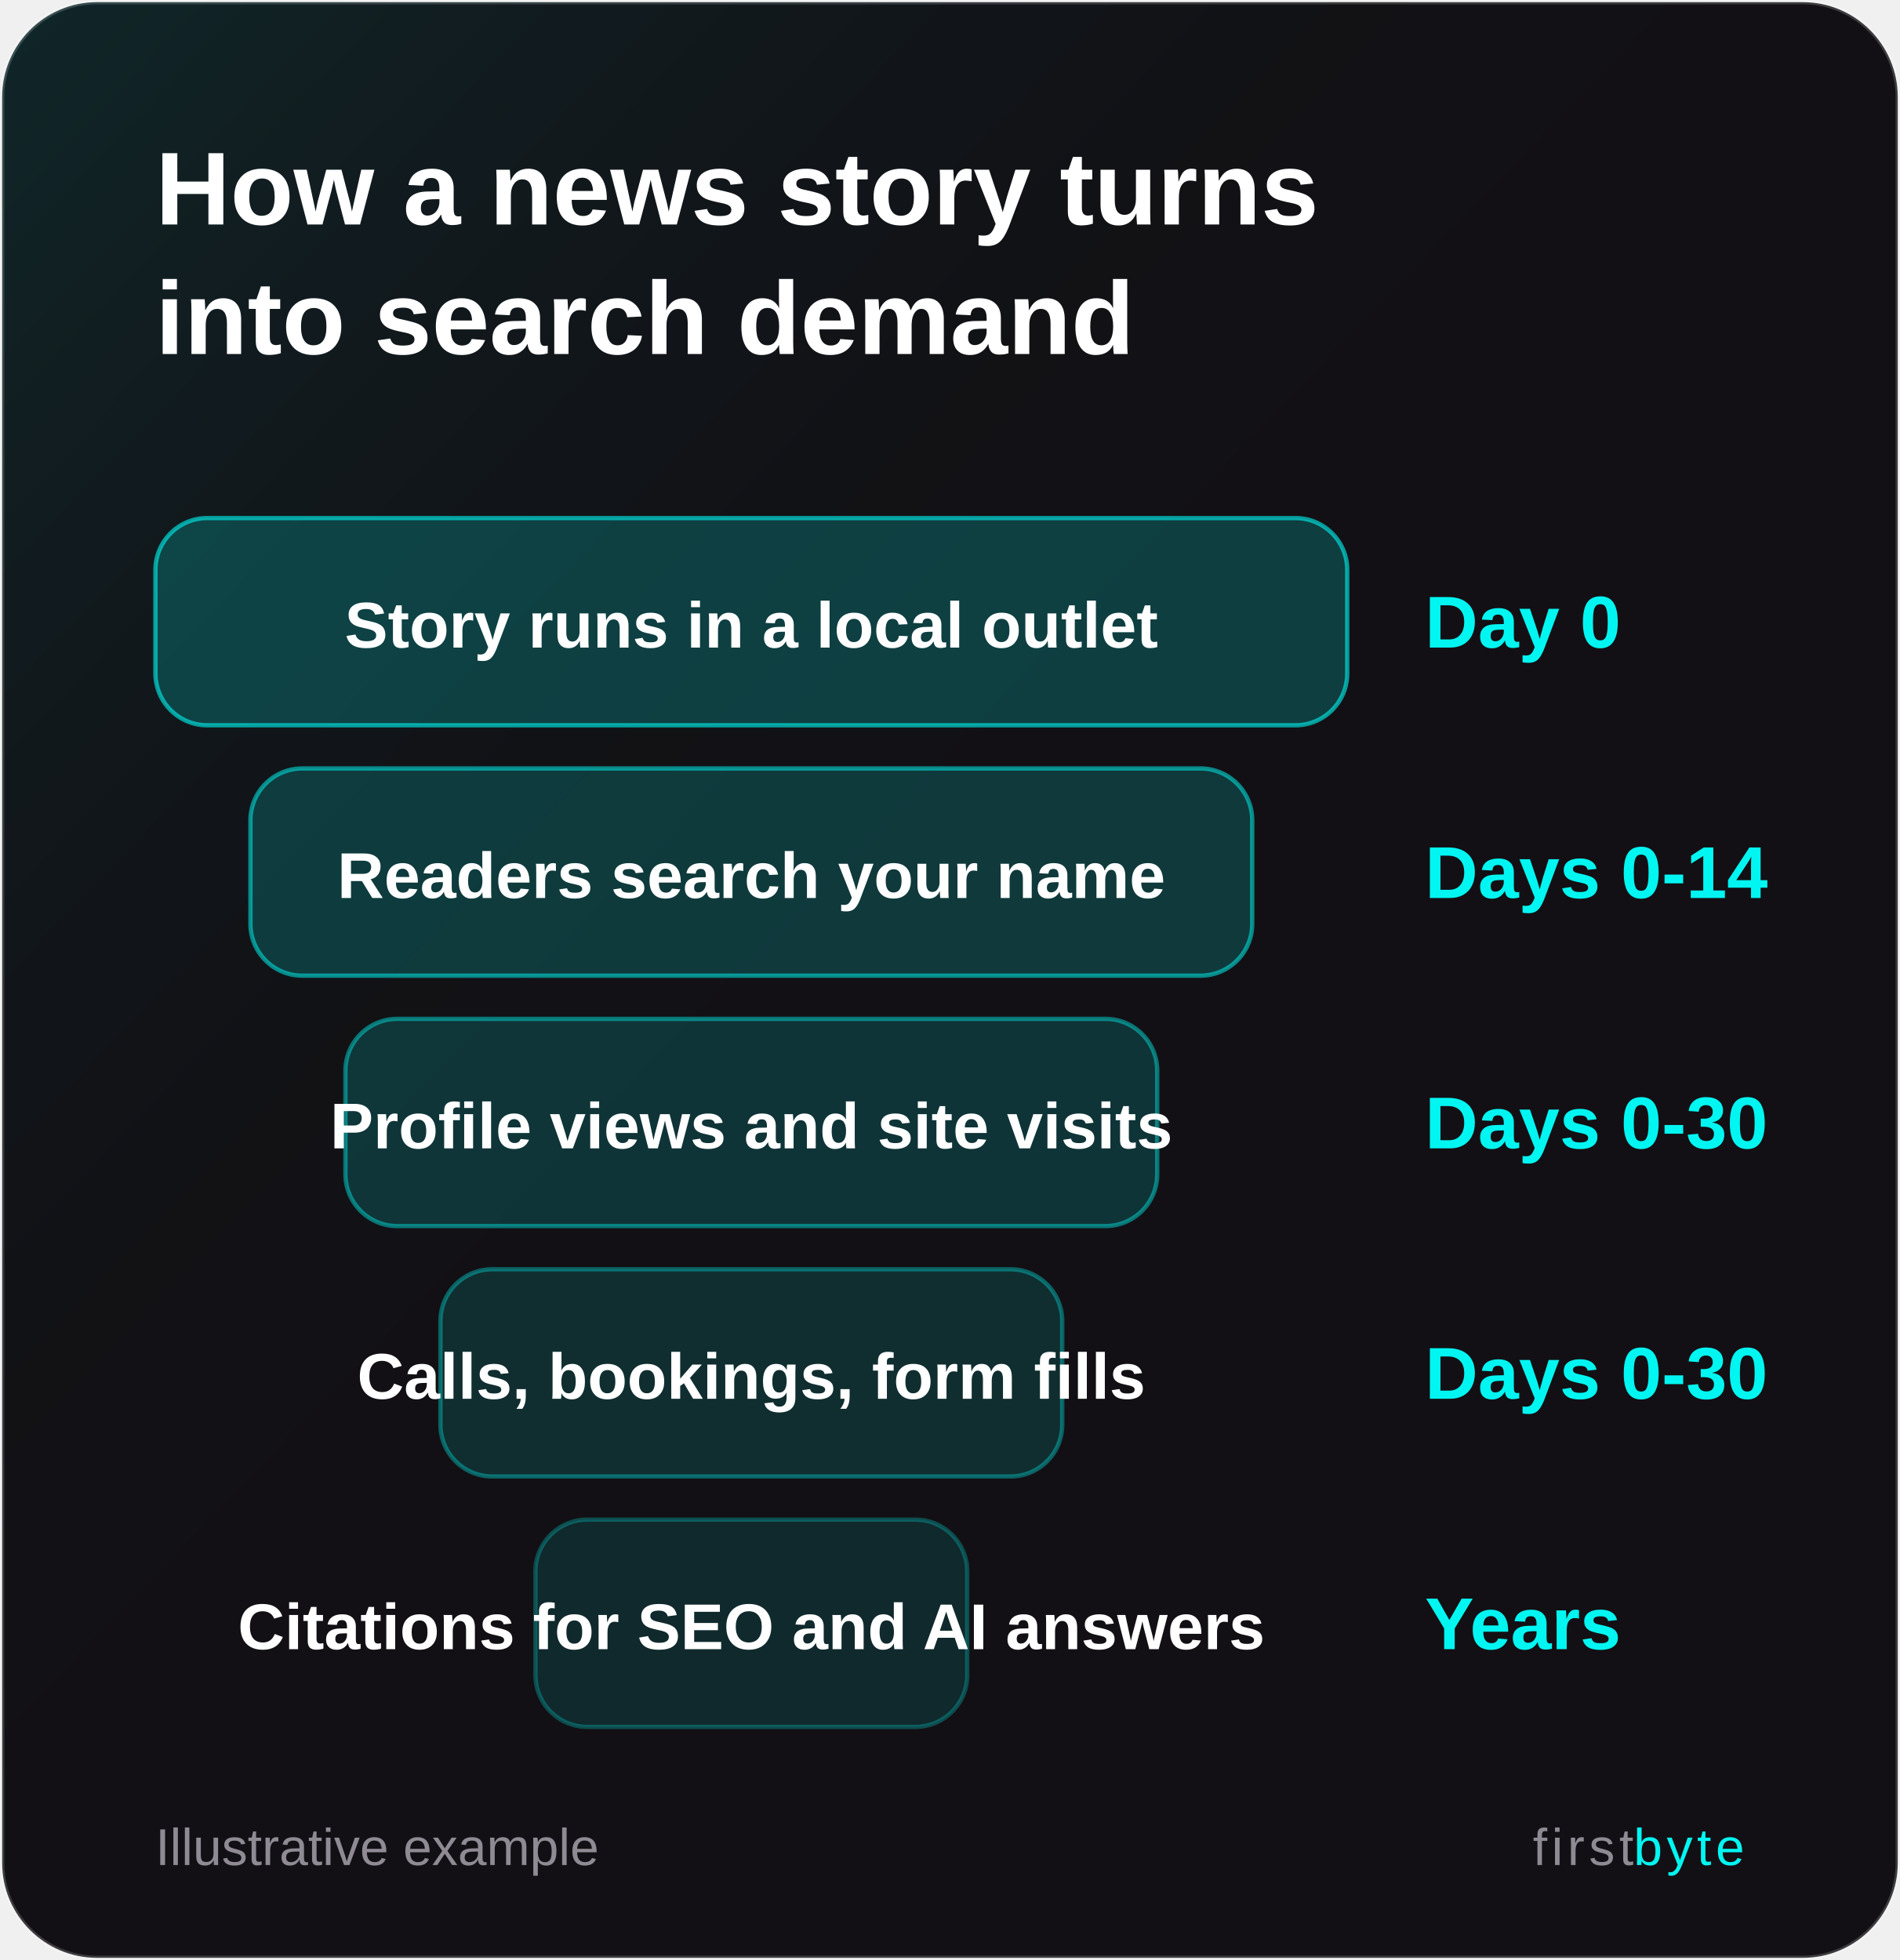
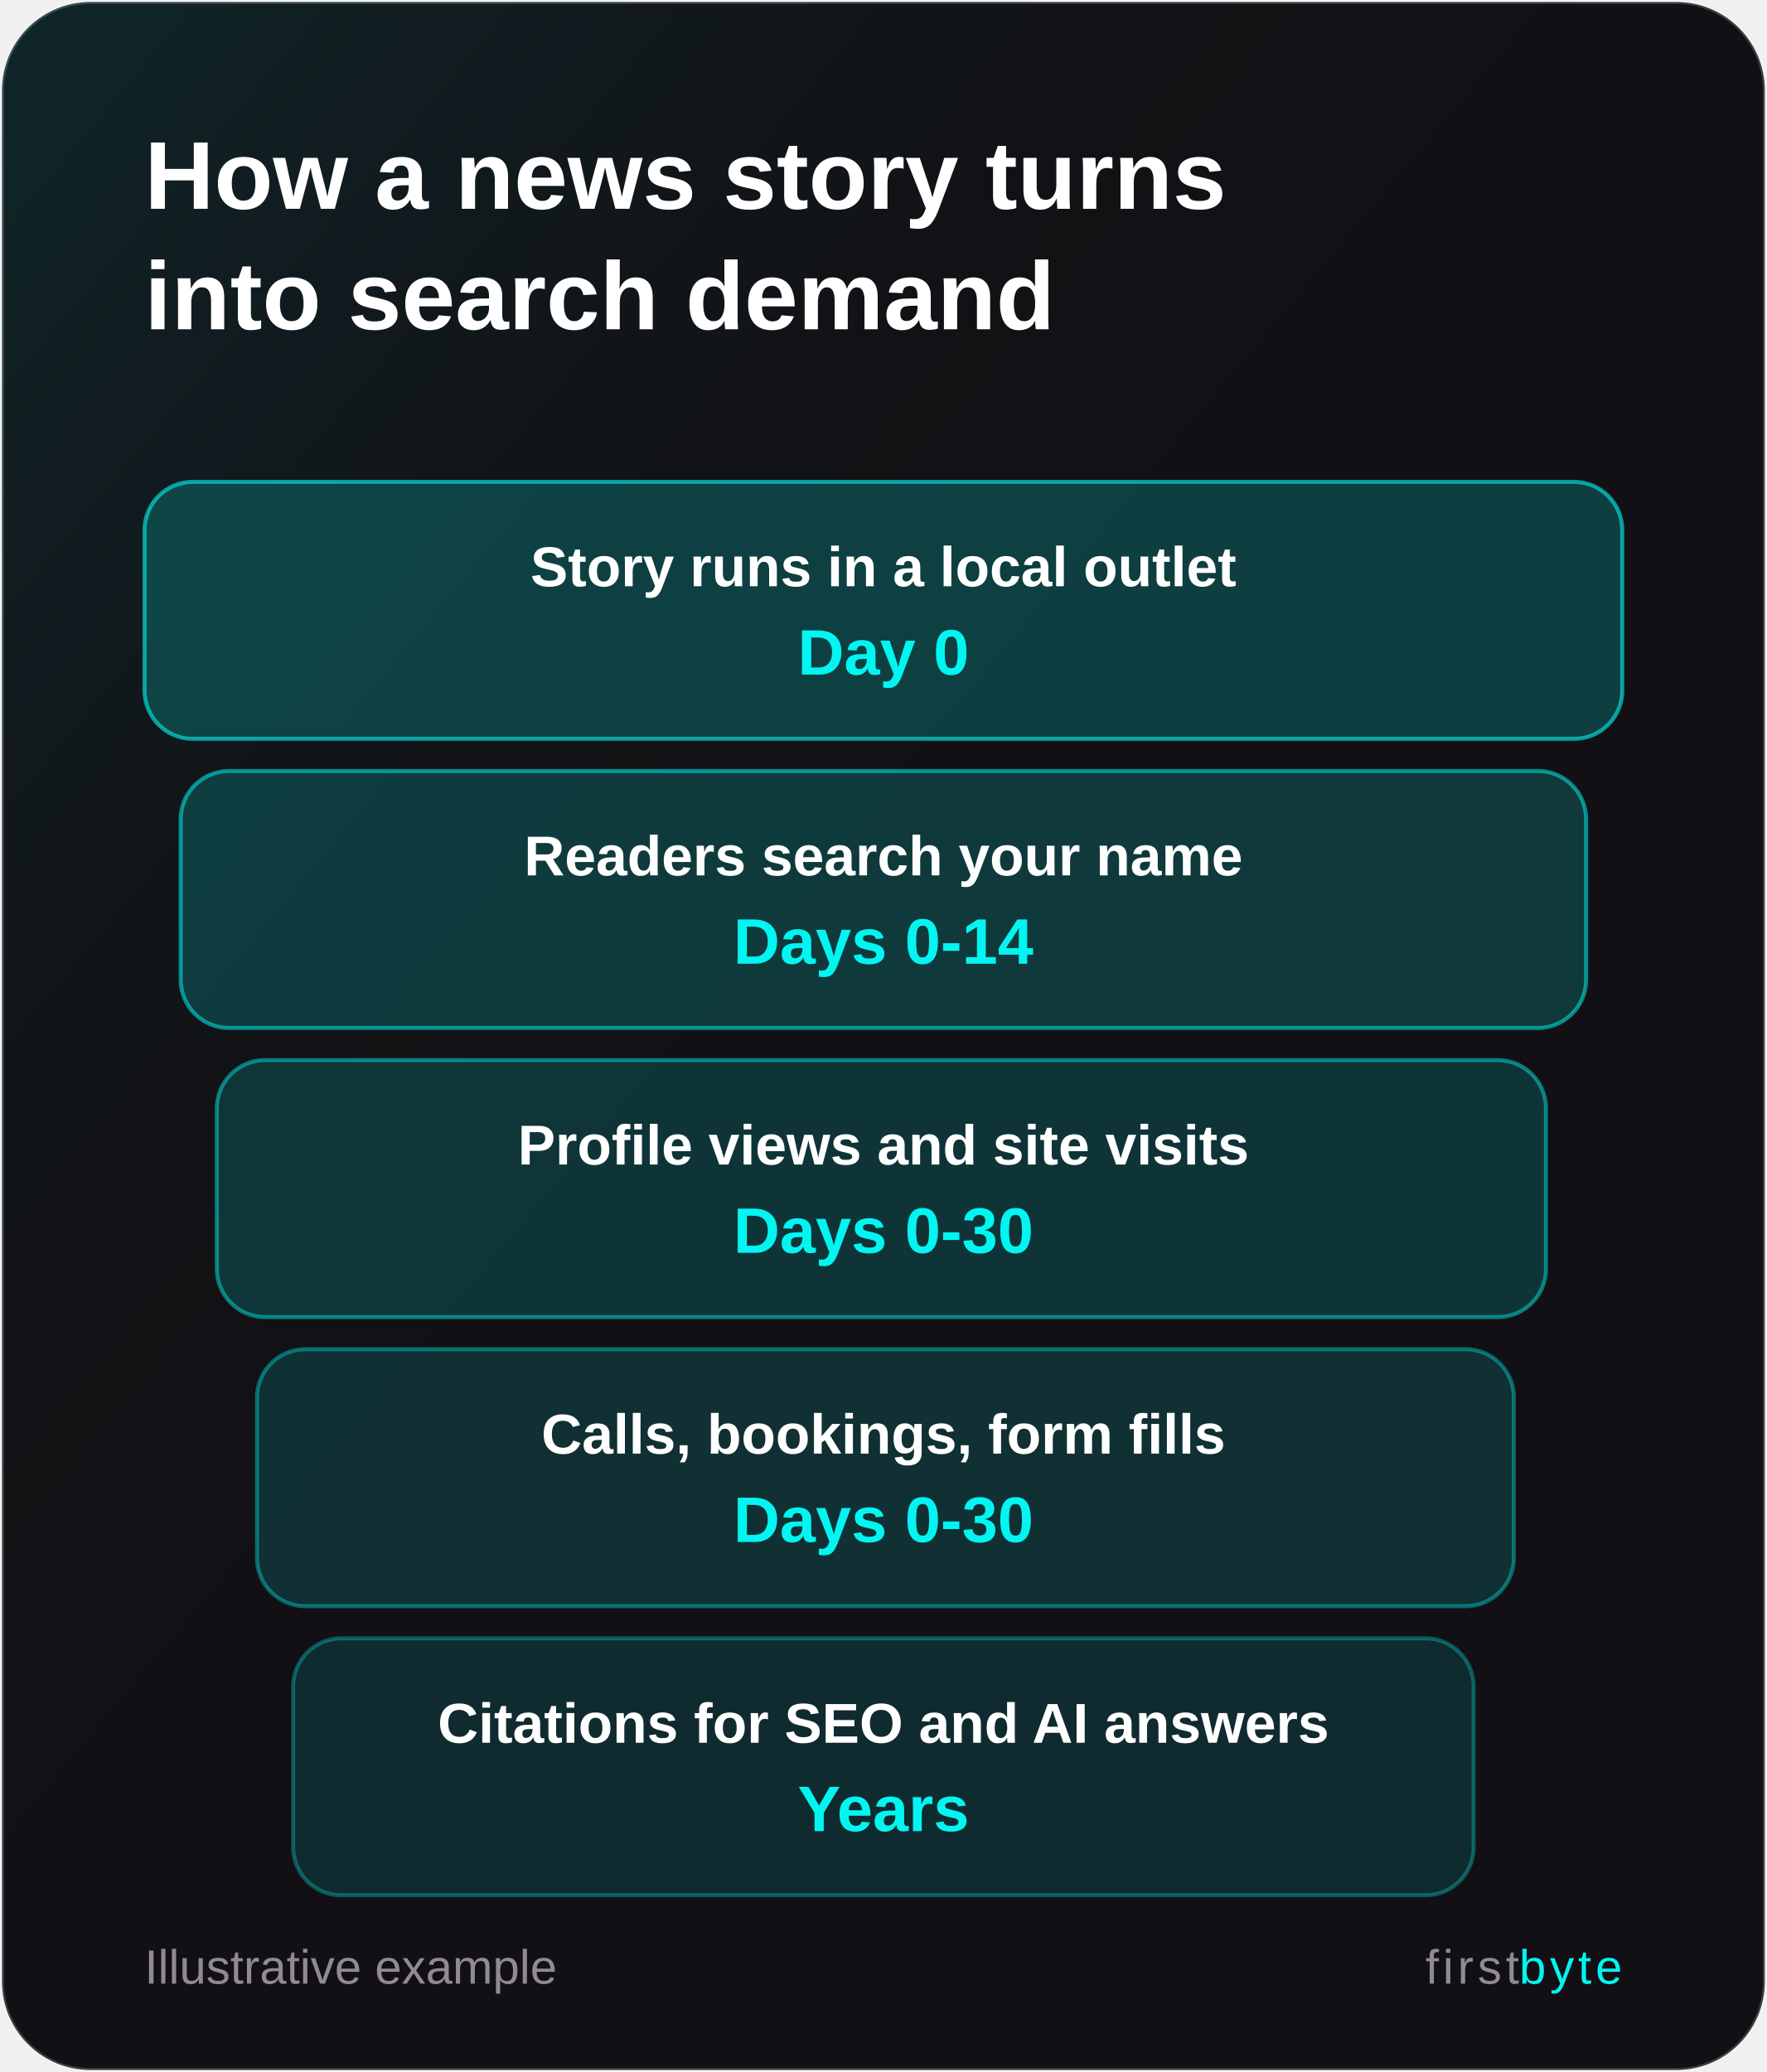
- <svg xmlns="http://www.w3.org/2000/svg" viewBox="0 0 440 454" width="440" height="454" role="img" aria-labelledby="t342231">
+ <svg xmlns="http://www.w3.org/2000/svg" viewBox="0 0 440 516" width="440" height="516" role="img" aria-labelledby="t983821">
  <defs>
-     <linearGradient id="g342231" x1="0" y1="0" x2="1" y2="1">
+     <linearGradient id="g983821" x1="0" y1="0" x2="1" y2="1">
      <stop offset="0" stop-color="#01f6f2" stop-opacity=".10" />
      <stop offset=".5" stop-color="#121014" stop-opacity="0" />
    </linearGradient>
-     <linearGradient id="bar342231" x1="0" y1="0" x2="1" y2="0">
+     <linearGradient id="bar983821" x1="0" y1="0" x2="1" y2="0">
      <stop offset="0" stop-color="#01f6f2" />
      <stop offset="1" stop-color="#3ad7ff" />
    </linearGradient>
  </defs>
-   <rect x=".5" y=".5" width="439" height="453" rx="22" fill="#121014" stroke="rgba(255,255,255,.18)" />
-   <rect x=".5" y=".5" width="439" height="453" rx="22" fill="url(#g342231)" />
+   <rect x=".5" y=".5" width="439" height="515" rx="22" fill="#121014" stroke="rgba(255,255,255,.18)" />
+   <rect x=".5" y=".5" width="439" height="515" rx="22" fill="url(#g983821)" />
  <text x="36" y="52" fill="#ffffff" font-family="'Funnel Display', Figtree, 'Helvetica Neue', Arial, sans-serif" font-size="24" font-weight="600">
    <tspan x="36" dy="0">How a news story turns</tspan>
    <tspan x="36" dy="30">into search demand</tspan>
  </text>
-   <rect x="36" y="120" width="276" height="48" rx="12" fill="#01f6f2" fill-opacity="0.20" stroke="#01f6f2" stroke-opacity="0.60" />
-   <text x="174" y="150" text-anchor="middle" fill="#ffffff" font-family="Figtree, 'Helvetica Neue', Arial, sans-serif" font-size="15" font-weight="600">Story runs in a local outlet</text>
-   <text x="330" y="150" fill="#01f6f2" font-family="'Funnel Display', Figtree, 'Helvetica Neue', Arial, sans-serif" font-size="17" font-weight="600">Day 0</text>
-   <rect x="58" y="178" width="232" height="48" rx="12" fill="#01f6f2" fill-opacity="0.18" stroke="#01f6f2" stroke-opacity="0.52" />
-   <text x="174" y="208" text-anchor="middle" fill="#ffffff" font-family="Figtree, 'Helvetica Neue', Arial, sans-serif" font-size="15" font-weight="600">Readers search your name</text>
-   <text x="330" y="208" fill="#01f6f2" font-family="'Funnel Display', Figtree, 'Helvetica Neue', Arial, sans-serif" font-size="17" font-weight="600">Days 0-14</text>
-   <rect x="80" y="236" width="188" height="48" rx="12" fill="#01f6f2" fill-opacity="0.16" stroke="#01f6f2" stroke-opacity="0.43" />
-   <text x="174" y="266" text-anchor="middle" fill="#ffffff" font-family="Figtree, 'Helvetica Neue', Arial, sans-serif" font-size="15" font-weight="600">Profile views and site visits</text>
-   <text x="330" y="266" fill="#01f6f2" font-family="'Funnel Display', Figtree, 'Helvetica Neue', Arial, sans-serif" font-size="17" font-weight="600">Days 0-30</text>
-   <rect x="102" y="294" width="144" height="48" rx="12" fill="#01f6f2" fill-opacity="0.13" stroke="#01f6f2" stroke-opacity="0.35" />
-   <text x="174" y="324" text-anchor="middle" fill="#ffffff" font-family="Figtree, 'Helvetica Neue', Arial, sans-serif" font-size="15" font-weight="600">Calls, bookings, form fills</text>
-   <text x="330" y="324" fill="#01f6f2" font-family="'Funnel Display', Figtree, 'Helvetica Neue', Arial, sans-serif" font-size="17" font-weight="600">Days 0-30</text>
-   <rect x="124" y="352" width="100" height="48" rx="12" fill="#01f6f2" fill-opacity="0.11" stroke="#01f6f2" stroke-opacity="0.26" />
-   <text x="174" y="382" text-anchor="middle" fill="#ffffff" font-family="Figtree, 'Helvetica Neue', Arial, sans-serif" font-size="15" font-weight="600">Citations for SEO and AI answers</text>
-   <text x="330" y="382" fill="#01f6f2" font-family="'Funnel Display', Figtree, 'Helvetica Neue', Arial, sans-serif" font-size="17" font-weight="600">Years</text>
-   <text x="36" y="432" fill="#8f8a93" font-family="Figtree, 'Helvetica Neue', Arial, sans-serif" font-size="12">
+   <rect x="36" y="120" width="368" height="64" rx="12" fill="#01f6f2" fill-opacity="0.20" stroke="#01f6f2" stroke-opacity="0.60" />
+   <text x="220" y="146" text-anchor="middle" fill="#ffffff" font-family="Figtree, 'Helvetica Neue', Arial, sans-serif" font-size="14" font-weight="600">
+     <tspan x="220" dy="0">Story runs in a local outlet</tspan>
+   </text>
+   <text x="220" y="168" text-anchor="middle" fill="#01f6f2" font-family="'Funnel Display', Figtree, 'Helvetica Neue', Arial, sans-serif" font-size="16" font-weight="600">Day 0</text>
+   <rect x="45" y="192" width="350" height="64" rx="12" fill="#01f6f2" fill-opacity="0.18" stroke="#01f6f2" stroke-opacity="0.53" />
+   <text x="220" y="218" text-anchor="middle" fill="#ffffff" font-family="Figtree, 'Helvetica Neue', Arial, sans-serif" font-size="14" font-weight="600">
+     <tspan x="220" dy="0">Readers search your name</tspan>
+   </text>
+   <text x="220" y="240" text-anchor="middle" fill="#01f6f2" font-family="'Funnel Display', Figtree, 'Helvetica Neue', Arial, sans-serif" font-size="16" font-weight="600">Days 0-14</text>
+   <rect x="54" y="264" width="331" height="64" rx="12" fill="#01f6f2" fill-opacity="0.16" stroke="#01f6f2" stroke-opacity="0.46" />
+   <text x="220" y="290" text-anchor="middle" fill="#ffffff" font-family="Figtree, 'Helvetica Neue', Arial, sans-serif" font-size="14" font-weight="600">
+     <tspan x="220" dy="0">Profile views and site visits</tspan>
+   </text>
+   <text x="220" y="312" text-anchor="middle" fill="#01f6f2" font-family="'Funnel Display', Figtree, 'Helvetica Neue', Arial, sans-serif" font-size="16" font-weight="600">Days 0-30</text>
+   <rect x="64" y="336" width="313" height="64" rx="12" fill="#01f6f2" fill-opacity="0.14" stroke="#01f6f2" stroke-opacity="0.38" />
+   <text x="220" y="362" text-anchor="middle" fill="#ffffff" font-family="Figtree, 'Helvetica Neue', Arial, sans-serif" font-size="14" font-weight="600">
+     <tspan x="220" dy="0">Calls, bookings, form fills</tspan>
+   </text>
+   <text x="220" y="384" text-anchor="middle" fill="#01f6f2" font-family="'Funnel Display', Figtree, 'Helvetica Neue', Arial, sans-serif" font-size="16" font-weight="600">Days 0-30</text>
+   <rect x="73" y="408" width="294" height="64" rx="12" fill="#01f6f2" fill-opacity="0.12" stroke="#01f6f2" stroke-opacity="0.31" />
+   <text x="220" y="434" text-anchor="middle" fill="#ffffff" font-family="Figtree, 'Helvetica Neue', Arial, sans-serif" font-size="14" font-weight="600">
+     <tspan x="220" dy="0">Citations for SEO and AI answers</tspan>
+   </text>
+   <text x="220" y="456" text-anchor="middle" fill="#01f6f2" font-family="'Funnel Display', Figtree, 'Helvetica Neue', Arial, sans-serif" font-size="16" font-weight="600">Years</text>
+   <text x="36" y="494" fill="#8f8a93" font-family="Figtree, 'Helvetica Neue', Arial, sans-serif" font-size="12">
    <tspan x="36" dy="0">Illustrative example</tspan>
  </text>
-   <text x="404" y="432" text-anchor="end" fill="#8f8a93" font-family="'Funnel Display', Figtree, 'Helvetica Neue', Arial, sans-serif" font-size="12" letter-spacing="1">first<tspan fill="#01f6f2">byte</tspan>
+   <text x="404" y="494" text-anchor="end" fill="#8f8a93" font-family="'Funnel Display', Figtree, 'Helvetica Neue', Arial, sans-serif" font-size="12" letter-spacing="1">first<tspan fill="#01f6f2">byte</tspan>
  </text>
</svg>
